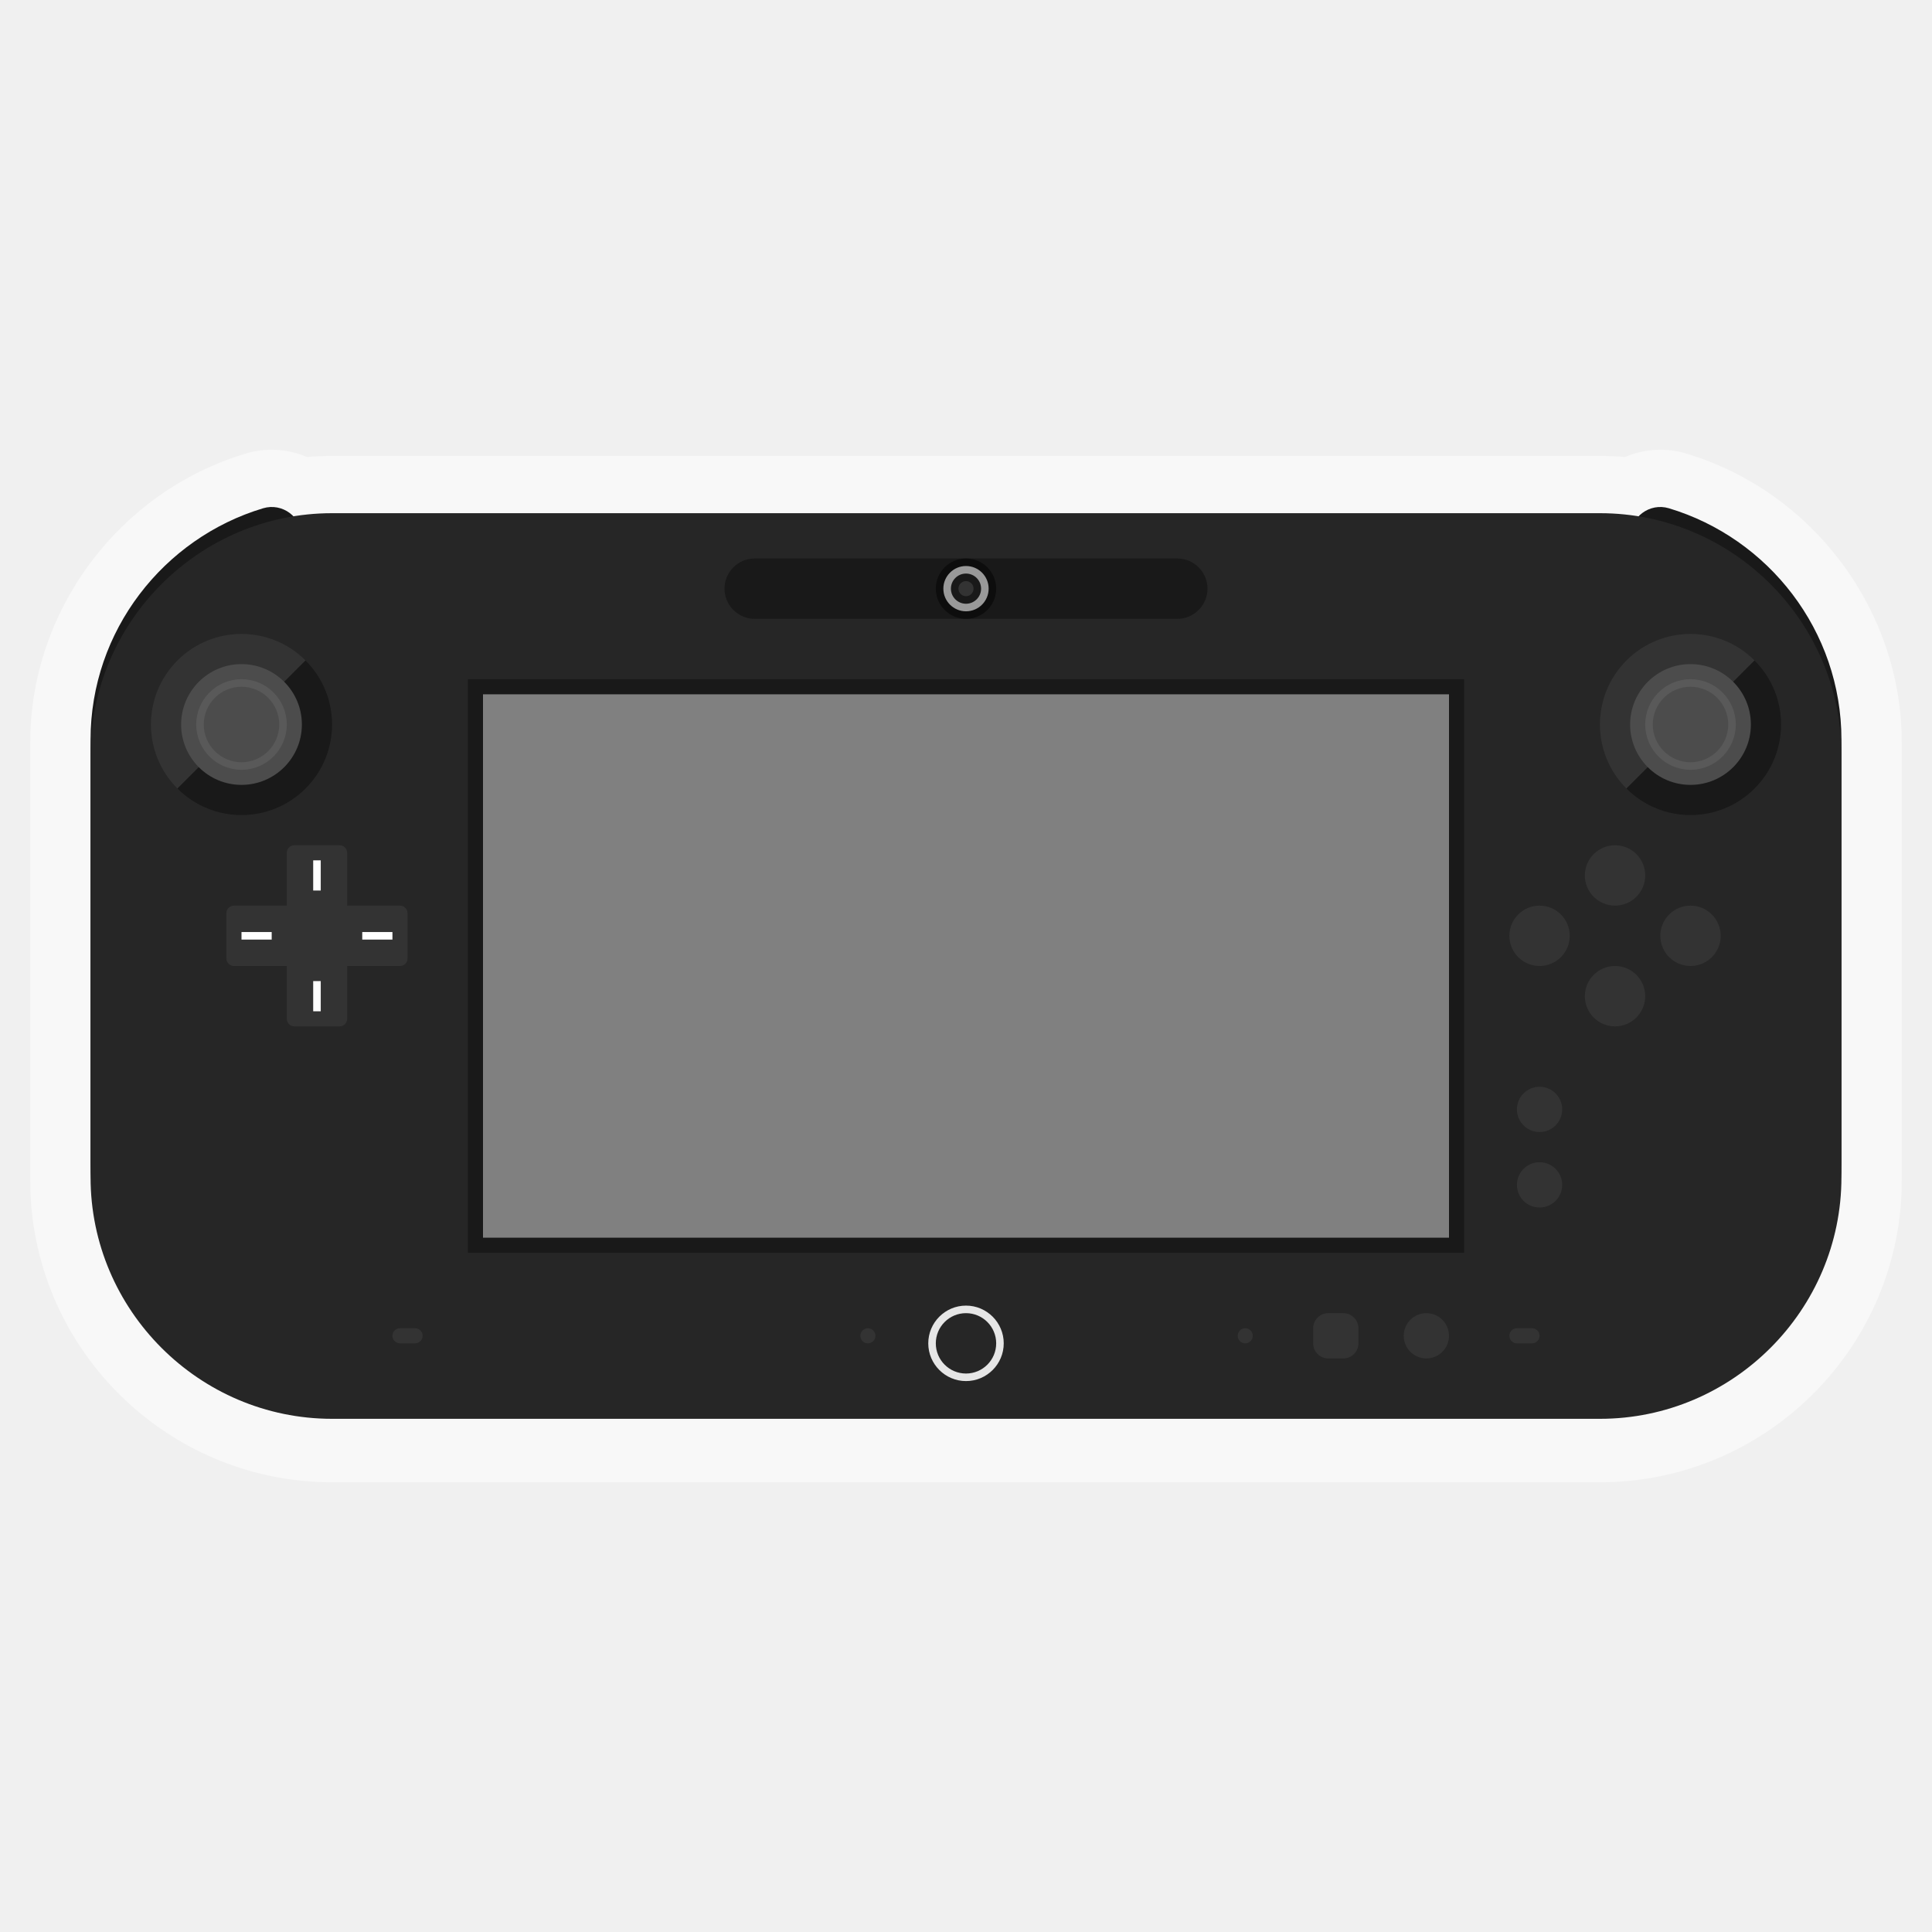
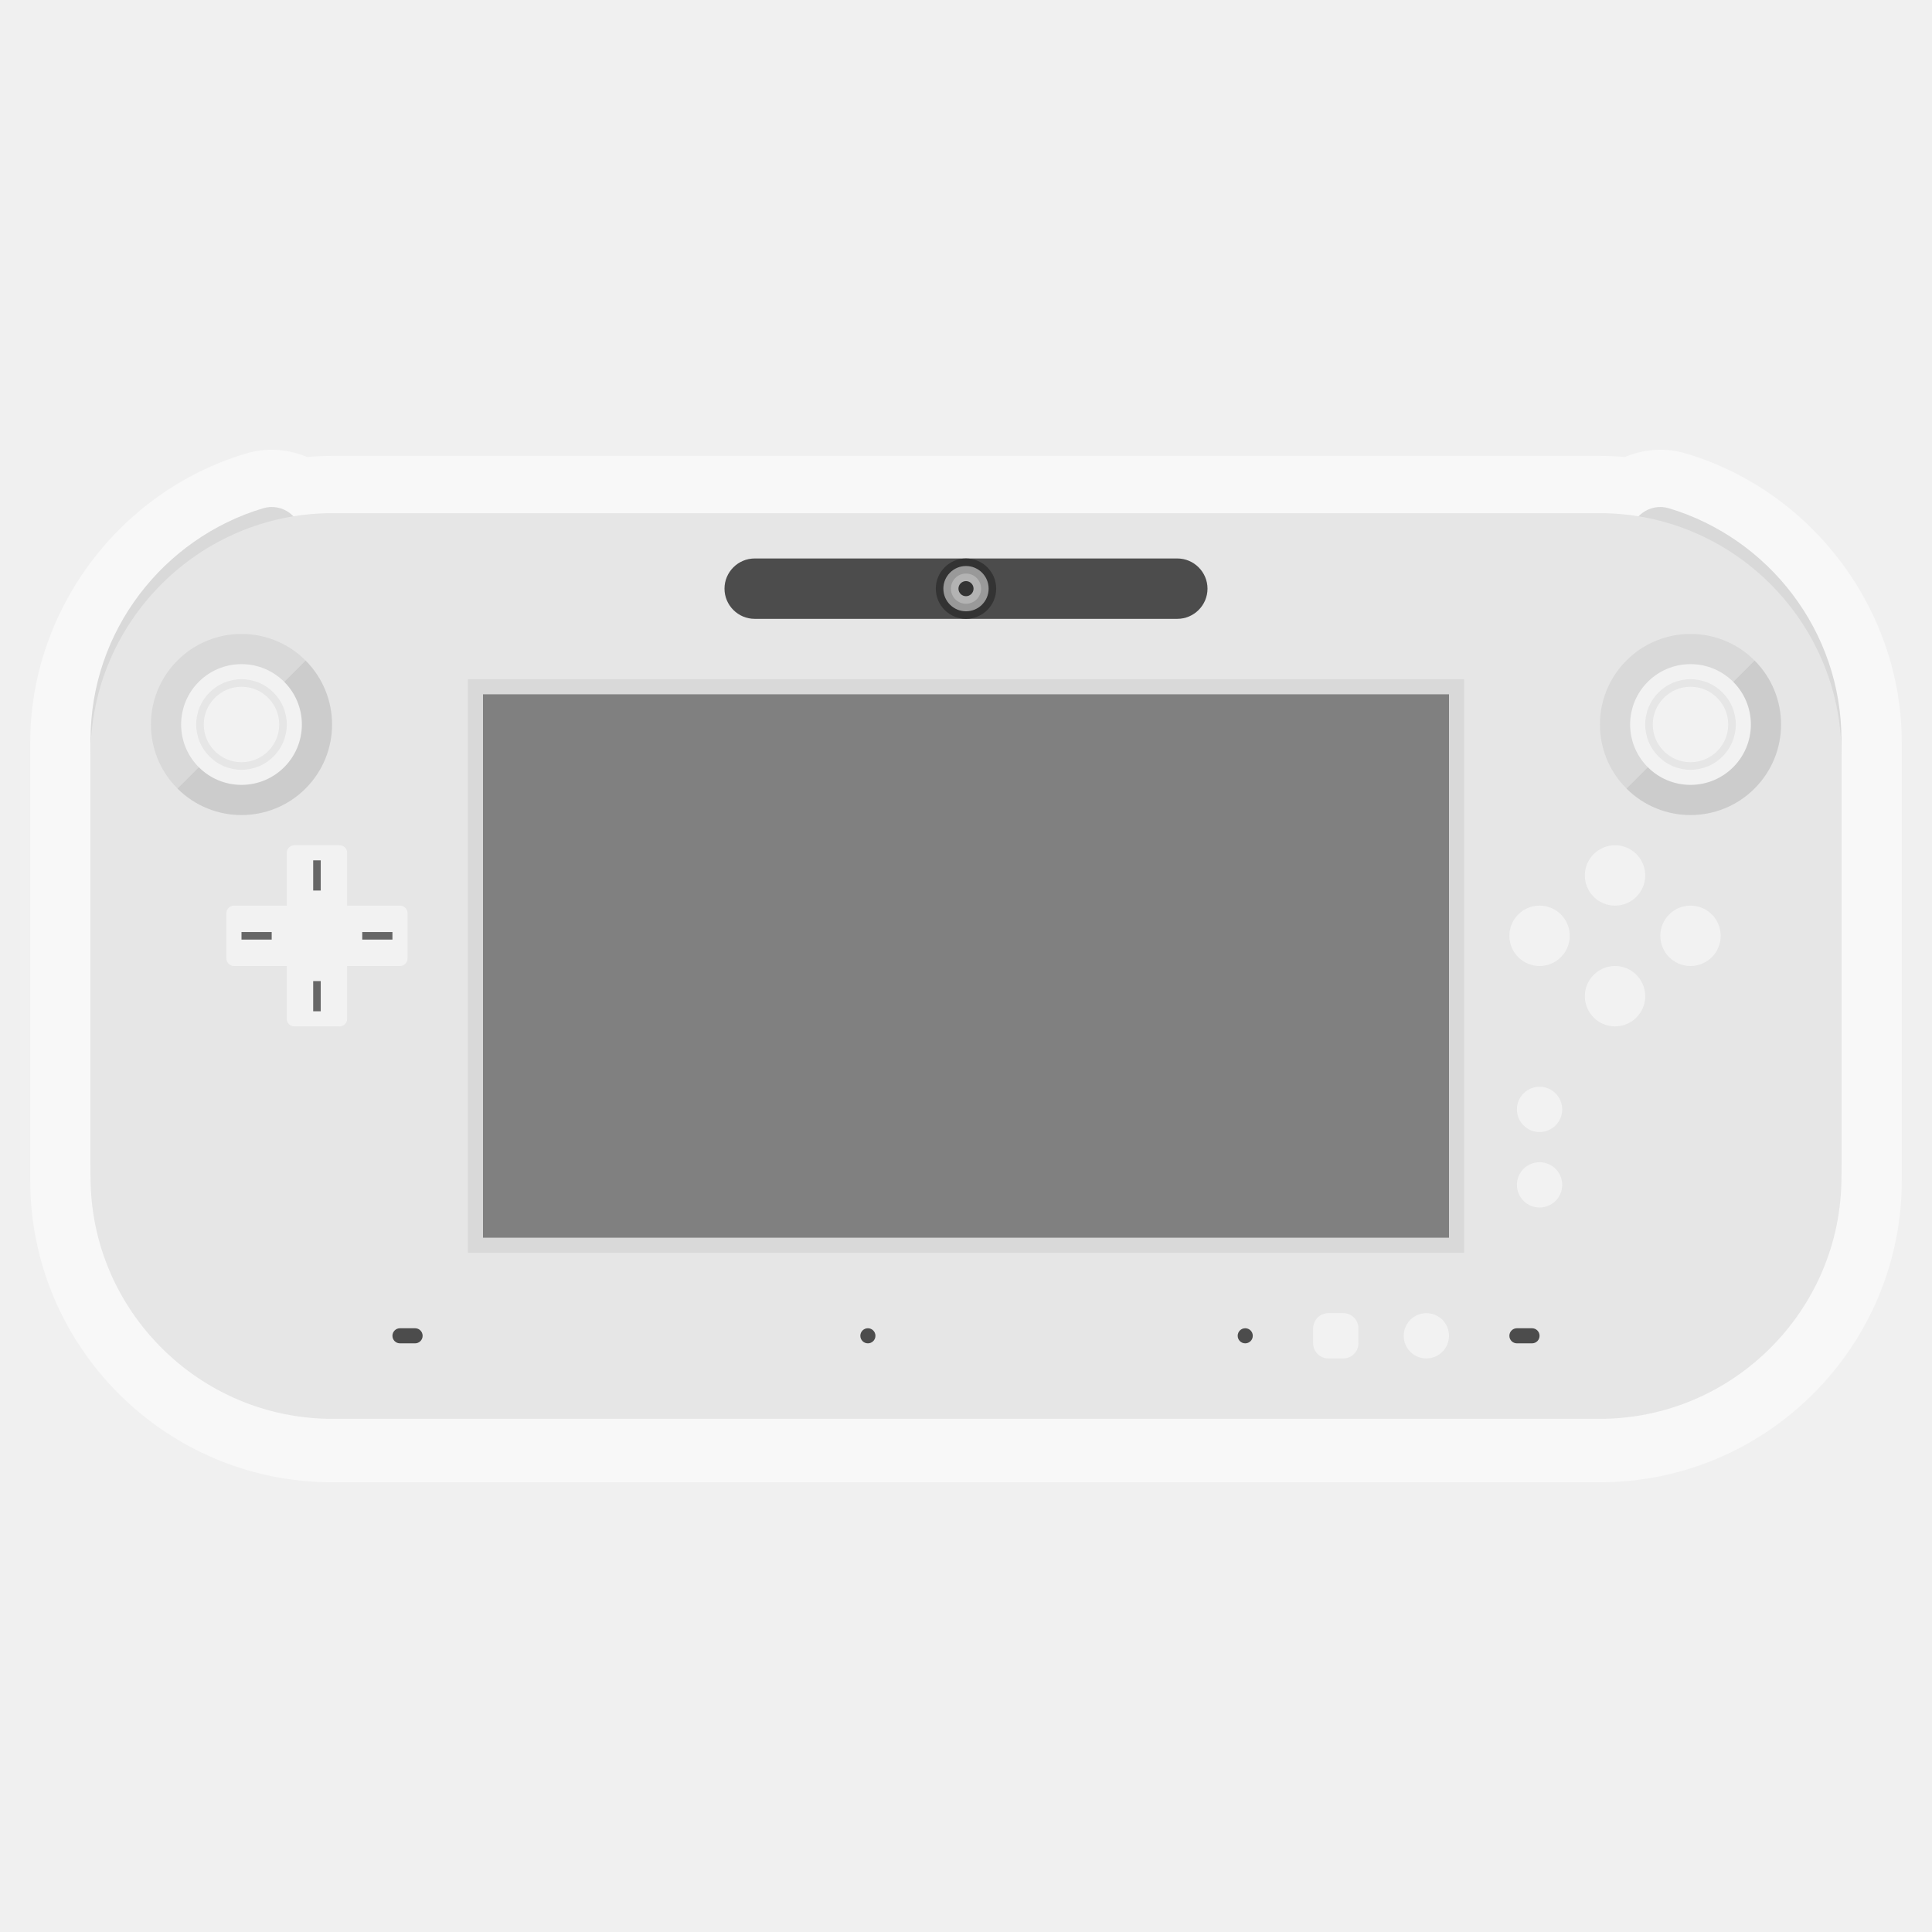
<svg xmlns="http://www.w3.org/2000/svg" viewBox="0 0 341.333 341.333" height="341.333" width="341.333" xml:space="preserve" id="svg2" version="1.1">
  <defs id="defs6">
    <clipPath id="clipPath18" clipPathUnits="userSpaceOnUse">
      <path id="path16" d="M 0,256 H 256 V 0 H 0 Z" />
    </clipPath>
    <clipPath id="clipPath26" clipPathUnits="userSpaceOnUse">
      <path id="path24" d="M 4,196.411 H 252 V 59.59 H 4 Z" />
    </clipPath>
  </defs>
  <g transform="matrix(1.333333,0,0,-1.333333,0,341.3333)" id="g10">
    <g id="g12">
      <g clip-path="url(#clipPath18)" id="g14">
        <g id="g20">
          <g id="g22" />
          <g id="g34">
            <g style="opacity:0.5" id="g32" clip-path="url(#clipPath26)">
              <g id="g30" transform="translate(223.4375,195.9038)">
                <path id="path28" style="fill:#ffffff;fill-opacity:1;fill-rule:nonzero;stroke:none" d="m 0,0 c -1.12,0.336 -2.277,0.507 -3.439,0.507 -1.614,0 -3.207,-0.335 -4.678,-0.963 -1.111,0.094 -2.22,0.142 -3.321,0.142 h -167.999 c -1.101,0 -2.211,-0.048 -3.321,-0.142 -1.471,0.628 -3.064,0.963 -4.677,0.963 -1.163,0 -2.32,-0.171 -3.44,-0.507 -16.817,-5.046 -28.562,-20.802 -28.562,-38.314 v -2 -54 -2 c 0,-22.057 17.943,-40 40,-40 h 167.999 c 22.056,0 40,17.943 40,40 v 2 54 2 C 28.562,-20.802 16.817,-5.046 0,0" />
              </g>
            </g>
          </g>
        </g>
        <g transform="translate(216,184.8091)" id="g36">
-           <path id="path38" style="fill:#191919;fill-opacity:1;fill-rule:nonzero;stroke:none" d="m 0,0 v -109.618 c 0,-2.674 2.578,-4.611 5.139,-3.843 C 18.322,-109.505 28,-97.236 28,-82.809 v 56 C 28,-12.382 18.322,-0.113 5.139,3.843 2.578,4.611 0,2.673 0,0" />
+           <path id="path38" style="fill:#d9d9d9;fill-opacity:1;fill-rule:nonzero;stroke:none" d="m 0,0 v -109.618 c 0,-2.674 2.578,-4.611 5.139,-3.843 C 18.322,-109.505 28,-97.236 28,-82.809 v 56 C 28,-12.382 18.322,-0.113 5.139,3.843 2.578,4.611 0,2.673 0,0" />
        </g>
        <g transform="translate(40,184.8091)" id="g40">
-           <path id="path42" style="fill:#191919;fill-opacity:1;fill-rule:nonzero;stroke:none" d="M 0,0 C 0,2.673 -2.578,4.611 -5.138,3.843 -18.322,-0.113 -28,-12.382 -28,-26.809 v -56 c 0,-14.427 9.678,-26.696 22.862,-30.652 2.56,-0.768 5.138,1.169 5.138,3.843 z" />
+           <path id="path42" style="fill:#d9d9d9;fill-opacity:1;fill-rule:nonzero;stroke:none" d="M 0,0 C 0,2.673 -2.578,4.611 -5.138,3.843 -18.322,-0.113 -28,-12.382 -28,-26.809 v -56 c 0,-14.427 9.678,-26.696 22.862,-30.652 2.56,-0.768 5.138,1.169 5.138,3.843 z" />
        </g>
        <g transform="translate(212,68)" id="g44">
-           <path id="path46" style="fill:#262626;fill-opacity:1;fill-rule:nonzero;stroke:none" d="m 0,0 h -168 c -17.6,0 -32,14.4 -32,32 v 56 c 0,17.6 14.4,32 32,32 H 0 c 17.6,0 32,-14.4 32,-32 V 32 C 32,14.4 17.6,0 0,0" />
+           <path id="path46" style="fill:#e6e6e6;fill-opacity:1;fill-rule:nonzero;stroke:none" d="m 0,0 h -168 c -17.6,0 -32,14.4 -32,32 v 56 c 0,17.6 14.4,32 32,32 H 0 c 17.6,0 32,-14.4 32,-32 V 32 C 32,14.4 17.6,0 0,0" />
        </g>
-         <path id="path48" style="fill:#191919;fill-opacity:1;fill-rule:nonzero;stroke:none" d="M 194,90 H 62 v 76 h 132 z" />
+         <path id="path48" style="fill:#d9d9d9;fill-opacity:1;fill-rule:nonzero;stroke:none" d="M 194,90 H 62 v 76 h 132 z" />
        <path id="path50" style="fill:#808080;fill-opacity:1;fill-rule:nonzero;stroke:none" d="M 192,92 H 64 v 72 h 128 z" />
        <g transform="translate(156,174)" id="g52">
-           <path id="path54" style="fill:#191919;fill-opacity:1;fill-rule:nonzero;stroke:none" d="m 0,0 h -56 c -2.2,0 -4,1.8 -4,4 0,2.2 1.8,4 4,4 H 0 C 2.2,8 4,6.2 4,4 4,1.8 2.2,0 0,0" />
+           <path id="path54" style="fill:#4c4c4c;fill-opacity:1;fill-rule:nonzero;stroke:none" d="m 0,0 h -56 c -2.2,0 -4,1.8 -4,4 0,2.2 1.8,4 4,4 H 0 C 2.2,8 4,6.2 4,4 4,1.8 2.2,0 0,0" />
        </g>
        <g transform="translate(208,132)" id="g56">
-           <path id="path58" style="fill:#333333;fill-opacity:1;fill-rule:nonzero;stroke:none" d="m 0,0 c 0,-2.209 -1.791,-4 -4,-4 -2.209,0 -4,1.791 -4,4 0,2.209 1.791,4 4,4 2.209,0 4,-1.791 4,-4" />
+           <path id="path58" style="fill:#f2f2f2;fill-opacity:1;fill-rule:nonzero;stroke:none" d="m 0,0 c 0,-2.209 -1.791,-4 -4,-4 -2.209,0 -4,1.791 -4,4 0,2.209 1.791,4 4,4 2.209,0 4,-1.791 4,-4" />
        </g>
        <g transform="translate(218,140)" id="g60">
-           <path id="path62" style="fill:#333333;fill-opacity:1;fill-rule:nonzero;stroke:none" d="m 0,0 c 0,-2.209 -1.791,-4 -4,-4 -2.209,0 -4,1.791 -4,4 0,2.209 1.791,4 4,4 2.209,0 4,-1.791 4,-4" />
+           <path id="path62" style="fill:#f2f2f2;fill-opacity:1;fill-rule:nonzero;stroke:none" d="m 0,0 c 0,-2.209 -1.791,-4 -4,-4 -2.209,0 -4,1.791 -4,4 0,2.209 1.791,4 4,4 2.209,0 4,-1.791 4,-4" />
        </g>
        <g transform="translate(218,124)" id="g64">
-           <path id="path66" style="fill:#333333;fill-opacity:1;fill-rule:nonzero;stroke:none" d="m 0,0 c 0,-2.209 -1.791,-4 -4,-4 -2.209,0 -4,1.791 -4,4 0,2.209 1.791,4 4,4 2.209,0 4,-1.791 4,-4" />
+           <path id="path66" style="fill:#f2f2f2;fill-opacity:1;fill-rule:nonzero;stroke:none" d="m 0,0 c 0,-2.209 -1.791,-4 -4,-4 -2.209,0 -4,1.791 -4,4 0,2.209 1.791,4 4,4 2.209,0 4,-1.791 4,-4" />
        </g>
        <g transform="translate(228,132)" id="g68">
-           <path id="path70" style="fill:#333333;fill-opacity:1;fill-rule:nonzero;stroke:none" d="m 0,0 c 0,-2.209 -1.791,-4 -4,-4 -2.209,0 -4,1.791 -4,4 0,2.209 1.791,4 4,4 2.209,0 4,-1.791 4,-4" />
+           <path id="path70" style="fill:#f2f2f2;fill-opacity:1;fill-rule:nonzero;stroke:none" d="m 0,0 c 0,-2.209 -1.791,-4 -4,-4 -2.209,0 -4,1.791 -4,4 0,2.209 1.791,4 4,4 2.209,0 4,-1.791 4,-4" />
        </g>
        <g transform="translate(201,109)" id="g72">
-           <path id="path74" style="fill:#333333;fill-opacity:1;fill-rule:nonzero;stroke:none" d="M 0,0 C 0,-1.657 1.343,-3 3,-3 4.657,-3 6,-1.657 6,0 6,1.657 4.657,3 3,3 1.343,3 0,1.657 0,0" />
+           <path id="path74" style="fill:#f2f2f2;fill-opacity:1;fill-rule:nonzero;stroke:none" d="M 0,0 C 0,-1.657 1.343,-3 3,-3 4.657,-3 6,-1.657 6,0 6,1.657 4.657,3 3,3 1.343,3 0,1.657 0,0" />
        </g>
        <g transform="translate(201,99)" id="g76">
-           <path id="path78" style="fill:#333333;fill-opacity:1;fill-rule:nonzero;stroke:none" d="M 0,0 C 0,-1.657 1.343,-3 3,-3 4.657,-3 6,-1.657 6,0 6,1.657 4.657,3 3,3 1.343,3 0,1.657 0,0" />
+           <path id="path78" style="fill:#f2f2f2;fill-opacity:1;fill-rule:nonzero;stroke:none" d="M 0,0 C 0,-1.657 1.343,-3 3,-3 4.657,-3 6,-1.657 6,0 6,1.657 4.657,3 3,3 1.343,3 0,1.657 0,0" />
        </g>
        <g transform="translate(186,79)" id="g80">
-           <path id="path82" style="fill:#333333;fill-opacity:1;fill-rule:nonzero;stroke:none" d="M 0,0 C 0,-1.657 1.343,-3 3,-3 4.657,-3 6,-1.657 6,0 6,1.657 4.657,3 3,3 1.343,3 0,1.657 0,0" />
+           <path id="path82" style="fill:#f2f2f2;fill-opacity:1;fill-rule:nonzero;stroke:none" d="M 0,0 C 0,-1.657 1.343,-3 3,-3 4.657,-3 6,-1.657 6,0 6,1.657 4.657,3 3,3 1.343,3 0,1.657 0,0" />
        </g>
        <g transform="translate(176,76)" id="g84">
-           <path id="path86" style="fill:#333333;fill-opacity:1;fill-rule:nonzero;stroke:none" d="M 0,0 H 2 C 3.1,0 4,0.9 4,2 V 4 C 4,5.1 3.1,6 2,6 H 0 C -1.1,6 -2,5.1 -2,4 V 2 C -2,0.9 -1.1,0 0,0" />
+           <path id="path86" style="fill:#f2f2f2;fill-opacity:1;fill-rule:nonzero;stroke:none" d="M 0,0 H 2 C 3.1,0 4,0.9 4,2 V 4 C 4,5.1 3.1,6 2,6 H 0 C -1.1,6 -2,5.1 -2,4 V 2 C -2,0.9 -1.1,0 0,0" />
        </g>
        <g transform="translate(132,178)" id="g88">
-           <path id="path90" style="fill:#0d0d0d;fill-opacity:1;fill-rule:nonzero;stroke:none" d="m 0,0 c 0,-2.209 -1.791,-4 -4,-4 -2.209,0 -4,1.791 -4,4 0,2.209 1.791,4 4,4 2.209,0 4,-1.791 4,-4" />
+           <path id="path90" style="fill:#333333;fill-opacity:1;fill-rule:nonzero;stroke:none" d="m 0,0 c 0,-2.209 -1.791,-4 -4,-4 -2.209,0 -4,1.791 -4,4 0,2.209 1.791,4 4,4 2.209,0 4,-1.791 4,-4" />
        </g>
        <g transform="translate(131,178)" id="g92">
          <path id="path94" style="fill:#999999;fill-opacity:1;fill-rule:nonzero;stroke:none" d="m 0,0 c 0,-1.657 -1.343,-3 -3,-3 -1.657,0 -3,1.343 -3,3 0,1.657 1.343,3 3,3 1.657,0 3,-1.343 3,-3" />
        </g>
        <g transform="translate(128,180)" id="g96">
-           <path id="path98" style="fill:#191919;fill-opacity:1;fill-rule:nonzero;stroke:none" d="m 0,0 c -1.104,0 -2,-0.896 -2,-2 0,-1.104 0.896,-2 2,-2 1.104,0 2,0.896 2,2 0,1.104 -0.896,2 -2,2" />
+           <path id="path98" style="fill:#b3b3b3;fill-opacity:1;fill-rule:nonzero;stroke:none" d="m 0,0 c -1.104,0 -2,-0.896 -2,-2 0,-1.104 0.896,-2 2,-2 1.104,0 2,0.896 2,2 0,1.104 -0.896,2 -2,2" />
        </g>
        <g transform="translate(128,179)" id="g100">
          <path id="path102" style="fill:#333333;fill-opacity:1;fill-rule:nonzero;stroke:none" d="m 0,0 c 0.551,0 1,-0.449 1,-1 0,-0.551 -0.449,-1 -1,-1 -0.551,0 -1,0.449 -1,1 0,0.551 0.449,1 1,1" />
        </g>
        <g transform="translate(166,79)" id="g104">
-           <path id="path106" style="fill:#333333;fill-opacity:1;fill-rule:nonzero;stroke:none" d="m 0,0 c 0,-0.553 -0.447,-1 -1,-1 -0.553,0 -1,0.447 -1,1 0,0.553 0.447,1 1,1 0.553,0 1,-0.447 1,-1" />
+           <path id="path106" style="fill:#4c4c4c;fill-opacity:1;fill-rule:nonzero;stroke:none" d="m 0,0 c 0,-0.553 -0.447,-1 -1,-1 -0.553,0 -1,0.447 -1,1 0,0.553 0.447,1 1,1 0.553,0 1,-0.447 1,-1" />
        </g>
        <g transform="translate(116,79)" id="g108">
-           <path id="path110" style="fill:#333333;fill-opacity:1;fill-rule:nonzero;stroke:none" d="m 0,0 c 0,-0.553 -0.448,-1 -1,-1 -0.552,0 -1,0.447 -1,1 0,0.553 0.448,1 1,1 0.552,0 1,-0.447 1,-1" />
+           <path id="path110" style="fill:#4c4c4c;fill-opacity:1;fill-rule:nonzero;stroke:none" d="m 0,0 c 0,-0.553 -0.448,-1 -1,-1 -0.552,0 -1,0.447 -1,1 0,0.553 0.448,1 1,1 0.552,0 1,-0.447 1,-1" />
        </g>
        <g transform="translate(128,83)" id="g112">
          <path id="path114" style="fill:#e6e6e6;fill-opacity:1;fill-rule:nonzero;stroke:none" d="m 0,0 c -2.757,0 -5,-2.243 -5,-5 0,-2.757 2.243,-5 5,-5 2.757,0 5,2.243 5,5 0,2.757 -2.243,5 -5,5 m 0,-1 c 2.209,0 4,-1.791 4,-4 0,-2.209 -1.791,-4 -4,-4 -2.209,0 -4,1.791 -4,4 0,2.209 1.791,4 4,4" />
        </g>
        <g transform="translate(232.4854,168.4854)" id="g116">
-           <path id="path118" style="fill:#333333;fill-opacity:1;fill-rule:nonzero;stroke:none" d="m 0,0 c -4.687,4.686 -12.284,4.686 -16.971,0 -4.686,-4.687 -4.686,-12.284 0,-16.971 z" />
+           <path id="path118" style="fill:#d9d9d9;fill-opacity:1;fill-rule:nonzero;stroke:none" d="m 0,0 c -4.687,4.686 -12.284,4.686 -16.971,0 -4.686,-4.687 -4.686,-12.284 0,-16.971 z" />
        </g>
        <g transform="translate(232.4854,168.4854)" id="g120">
-           <path id="path122" style="fill:#191919;fill-opacity:1;fill-rule:nonzero;stroke:none" d="m 0,0 c 4.687,-4.687 4.687,-12.284 0,-16.971 -4.687,-4.686 -12.284,-4.686 -16.971,0 z" />
+           <path id="path122" style="fill:#cccccc;fill-opacity:1;fill-rule:nonzero;stroke:none" d="m 0,0 c 4.687,-4.687 4.687,-12.284 0,-16.971 -4.687,-4.686 -12.284,-4.686 -16.971,0 z" />
        </g>
        <g transform="translate(203,78)" id="g124">
-           <path id="path126" style="fill:#333333;fill-opacity:1;fill-rule:nonzero;stroke:none" d="m 0,0 h -2 c -0.553,0 -1,0.447 -1,1 0,0.553 0.447,1 1,1 H 0 C 0.553,2 1,1.553 1,1 1,0.447 0.553,0 0,0" />
+           <path id="path126" style="fill:#4c4c4c;fill-opacity:1;fill-rule:nonzero;stroke:none" d="m 0,0 h -2 c -0.553,0 -1,0.447 -1,1 0,0.553 0.447,1 1,1 H 0 C 0.553,2 1,1.553 1,1 1,0.447 0.553,0 0,0" />
        </g>
        <g transform="translate(55,78)" id="g128">
-           <path id="path130" style="fill:#333333;fill-opacity:1;fill-rule:nonzero;stroke:none" d="m 0,0 h -2 c -0.552,0 -1,0.447 -1,1 0,0.553 0.448,1 1,1 H 0 C 0.552,2 1,1.553 1,1 1,0.447 0.552,0 0,0" />
+           <path id="path130" style="fill:#4c4c4c;fill-opacity:1;fill-rule:nonzero;stroke:none" d="m 0,0 h -2 c -0.552,0 -1,0.447 -1,1 0,0.553 0.448,1 1,1 H 0 C 0.552,2 1,1.553 1,1 1,0.447 0.552,0 0,0" />
        </g>
        <g transform="translate(232,160)" id="g132">
-           <path id="path134" style="fill:#4c4c4c;fill-opacity:1;fill-rule:nonzero;stroke:none" d="m 0,0 c 0,-4.418 -3.582,-8 -8,-8 -4.418,0 -8,3.582 -8,8 0,4.418 3.582,8 8,8 4.418,0 8,-3.582 8,-8" />
+           <path id="path134" style="fill:#f2f2f2;fill-opacity:1;fill-rule:nonzero;stroke:none" d="m 0,0 c 0,-4.418 -3.582,-8 -8,-8 -4.418,0 -8,3.582 -8,8 0,4.418 3.582,8 8,8 4.418,0 8,-3.582 8,-8" />
        </g>
        <g transform="translate(224,166)" id="g136">
-           <path id="path138" style="fill:#595959;fill-opacity:1;fill-rule:nonzero;stroke:none" d="m 0,0 c -3.313,0 -6,-2.687 -6,-6 0,-3.313 2.687,-6 6,-6 3.313,0 6,2.687 6,6 0,3.313 -2.687,6 -6,6 m 0,-1 c 2.757,0 5,-2.243 5,-5 0,-2.757 -2.243,-5 -5,-5 -2.757,0 -5,2.243 -5,5 0,2.757 2.243,5 5,5" />
+           <path id="path138" style="fill:#e6e6e6;fill-opacity:1;fill-rule:nonzero;stroke:none" d="m 0,0 c -3.313,0 -6,-2.687 -6,-6 0,-3.313 2.687,-6 6,-6 3.313,0 6,2.687 6,6 0,3.313 -2.687,6 -6,6 m 0,-1 c 2.757,0 5,-2.243 5,-5 0,-2.757 -2.243,-5 -5,-5 -2.757,0 -5,2.243 -5,5 0,2.757 2.243,5 5,5" />
        </g>
        <g transform="translate(40.4854,168.4854)" id="g140">
-           <path id="path142" style="fill:#333333;fill-opacity:1;fill-rule:nonzero;stroke:none" d="m 0,0 c -4.687,4.686 -12.284,4.686 -16.971,0 -4.686,-4.687 -4.686,-12.284 0,-16.971 z" />
+           <path id="path142" style="fill:#d9d9d9;fill-opacity:1;fill-rule:nonzero;stroke:none" d="m 0,0 c -4.687,4.686 -12.284,4.686 -16.971,0 -4.686,-4.687 -4.686,-12.284 0,-16.971 z" />
        </g>
        <g transform="translate(40.4854,168.4854)" id="g144">
-           <path id="path146" style="fill:#191919;fill-opacity:1;fill-rule:nonzero;stroke:none" d="m 0,0 c 4.686,-4.687 4.686,-12.284 0,-16.971 -4.687,-4.686 -12.284,-4.686 -16.971,0 z" />
+           <path id="path146" style="fill:#cccccc;fill-opacity:1;fill-rule:nonzero;stroke:none" d="m 0,0 c 4.686,-4.687 4.686,-12.284 0,-16.971 -4.687,-4.686 -12.284,-4.686 -16.971,0 z" />
        </g>
        <g transform="translate(40,160)" id="g148">
-           <path id="path150" style="fill:#4c4c4c;fill-opacity:1;fill-rule:nonzero;stroke:none" d="m 0,0 c 0,-4.418 -3.582,-8 -8,-8 -4.418,0 -8,3.582 -8,8 0,4.418 3.582,8 8,8 4.418,0 8,-3.582 8,-8" />
+           <path id="path150" style="fill:#f2f2f2;fill-opacity:1;fill-rule:nonzero;stroke:none" d="m 0,0 c 0,-4.418 -3.582,-8 -8,-8 -4.418,0 -8,3.582 -8,8 0,4.418 3.582,8 8,8 4.418,0 8,-3.582 8,-8" />
        </g>
        <g transform="translate(32,166)" id="g152">
-           <path id="path154" style="fill:#595959;fill-opacity:1;fill-rule:nonzero;stroke:none" d="m 0,0 c -3.313,0 -6,-2.687 -6,-6 0,-3.313 2.687,-6 6,-6 3.313,0 6,2.687 6,6 0,3.313 -2.687,6 -6,6 m 0,-1 c 2.757,0 5,-2.243 5,-5 0,-2.757 -2.243,-5 -5,-5 -2.757,0 -5,2.243 -5,5 0,2.757 2.243,5 5,5" />
+           <path id="path154" style="fill:#e6e6e6;fill-opacity:1;fill-rule:nonzero;stroke:none" d="m 0,0 c -3.313,0 -6,-2.687 -6,-6 0,-3.313 2.687,-6 6,-6 3.313,0 6,2.687 6,6 0,3.313 -2.687,6 -6,6 m 0,-1 c 2.757,0 5,-2.243 5,-5 0,-2.757 -2.243,-5 -5,-5 -2.757,0 -5,2.243 -5,5 0,2.757 2.243,5 5,5" />
        </g>
        <g transform="translate(53,136)" id="g156">
-           <path id="path158" style="fill:#333333;fill-opacity:1;fill-rule:nonzero;stroke:none" d="m 0,0 h -7 v 7 c 0,0.552 -0.448,1 -1,1 h -6 c -0.552,0 -1,-0.448 -1,-1 V 0 h -7 c -0.552,0 -1,-0.448 -1,-1 v -6 c 0,-0.552 0.448,-1 1,-1 h 7 v -7 c 0,-0.553 0.448,-1 1,-1 h 6 c 0.552,0 1,0.447 1,1 v 7 h 7 c 0.552,0 1,0.448 1,1 v 6 C 1,-0.448 0.552,0 0,0" />
+           <path id="path158" style="fill:#f2f2f2;fill-opacity:1;fill-rule:nonzero;stroke:none" d="m 0,0 h -7 v 7 c 0,0.552 -0.448,1 -1,1 h -6 c -0.552,0 -1,-0.448 -1,-1 V 0 h -7 c -0.552,0 -1,-0.448 -1,-1 v -6 c 0,-0.552 0.448,-1 1,-1 h 7 v -7 c 0,-0.553 0.448,-1 1,-1 h 6 c 0.552,0 1,0.447 1,1 v 7 h 7 c 0.552,0 1,0.448 1,1 v 6 C 1,-0.448 0.552,0 0,0" />
        </g>
        <g transform="translate(32,132)" id="g160">
-           <path id="path162" style="fill:none;stroke:#ffffff;stroke-width:1;stroke-linecap:butt;stroke-linejoin:miter;stroke-miterlimit:10;stroke-dasharray:none;stroke-opacity:1" d="M 0,0 H 4" />
+           <path id="path162" style="fill:none;stroke:#666666;stroke-width:1;stroke-linecap:butt;stroke-linejoin:miter;stroke-miterlimit:10;stroke-dasharray:none;stroke-opacity:1" d="M 0,0 H 4" />
        </g>
        <g transform="translate(48,132)" id="g164">
-           <path id="path166" style="fill:none;stroke:#ffffff;stroke-width:1;stroke-linecap:butt;stroke-linejoin:miter;stroke-miterlimit:10;stroke-dasharray:none;stroke-opacity:1" d="M 0,0 H 4" />
+           <path id="path166" style="fill:none;stroke:#666666;stroke-width:1;stroke-linecap:butt;stroke-linejoin:miter;stroke-miterlimit:10;stroke-dasharray:none;stroke-opacity:1" d="M 0,0 H 4" />
        </g>
        <g transform="translate(42,142)" id="g168">
-           <path id="path170" style="fill:none;stroke:#ffffff;stroke-width:1;stroke-linecap:butt;stroke-linejoin:miter;stroke-miterlimit:10;stroke-dasharray:none;stroke-opacity:1" d="M 0,0 V -4" />
+           <path id="path170" style="fill:none;stroke:#666666;stroke-width:1;stroke-linecap:butt;stroke-linejoin:miter;stroke-miterlimit:10;stroke-dasharray:none;stroke-opacity:1" d="M 0,0 V -4" />
        </g>
        <g transform="translate(42,126)" id="g172">
-           <path id="path174" style="fill:none;stroke:#ffffff;stroke-width:1;stroke-linecap:butt;stroke-linejoin:miter;stroke-miterlimit:10;stroke-dasharray:none;stroke-opacity:1" d="M 0,0 V -4" />
+           <path id="path174" style="fill:none;stroke:#666666;stroke-width:1;stroke-linecap:butt;stroke-linejoin:miter;stroke-miterlimit:10;stroke-dasharray:none;stroke-opacity:1" d="M 0,0 V -4" />
        </g>
      </g>
    </g>
  </g>
</svg>
